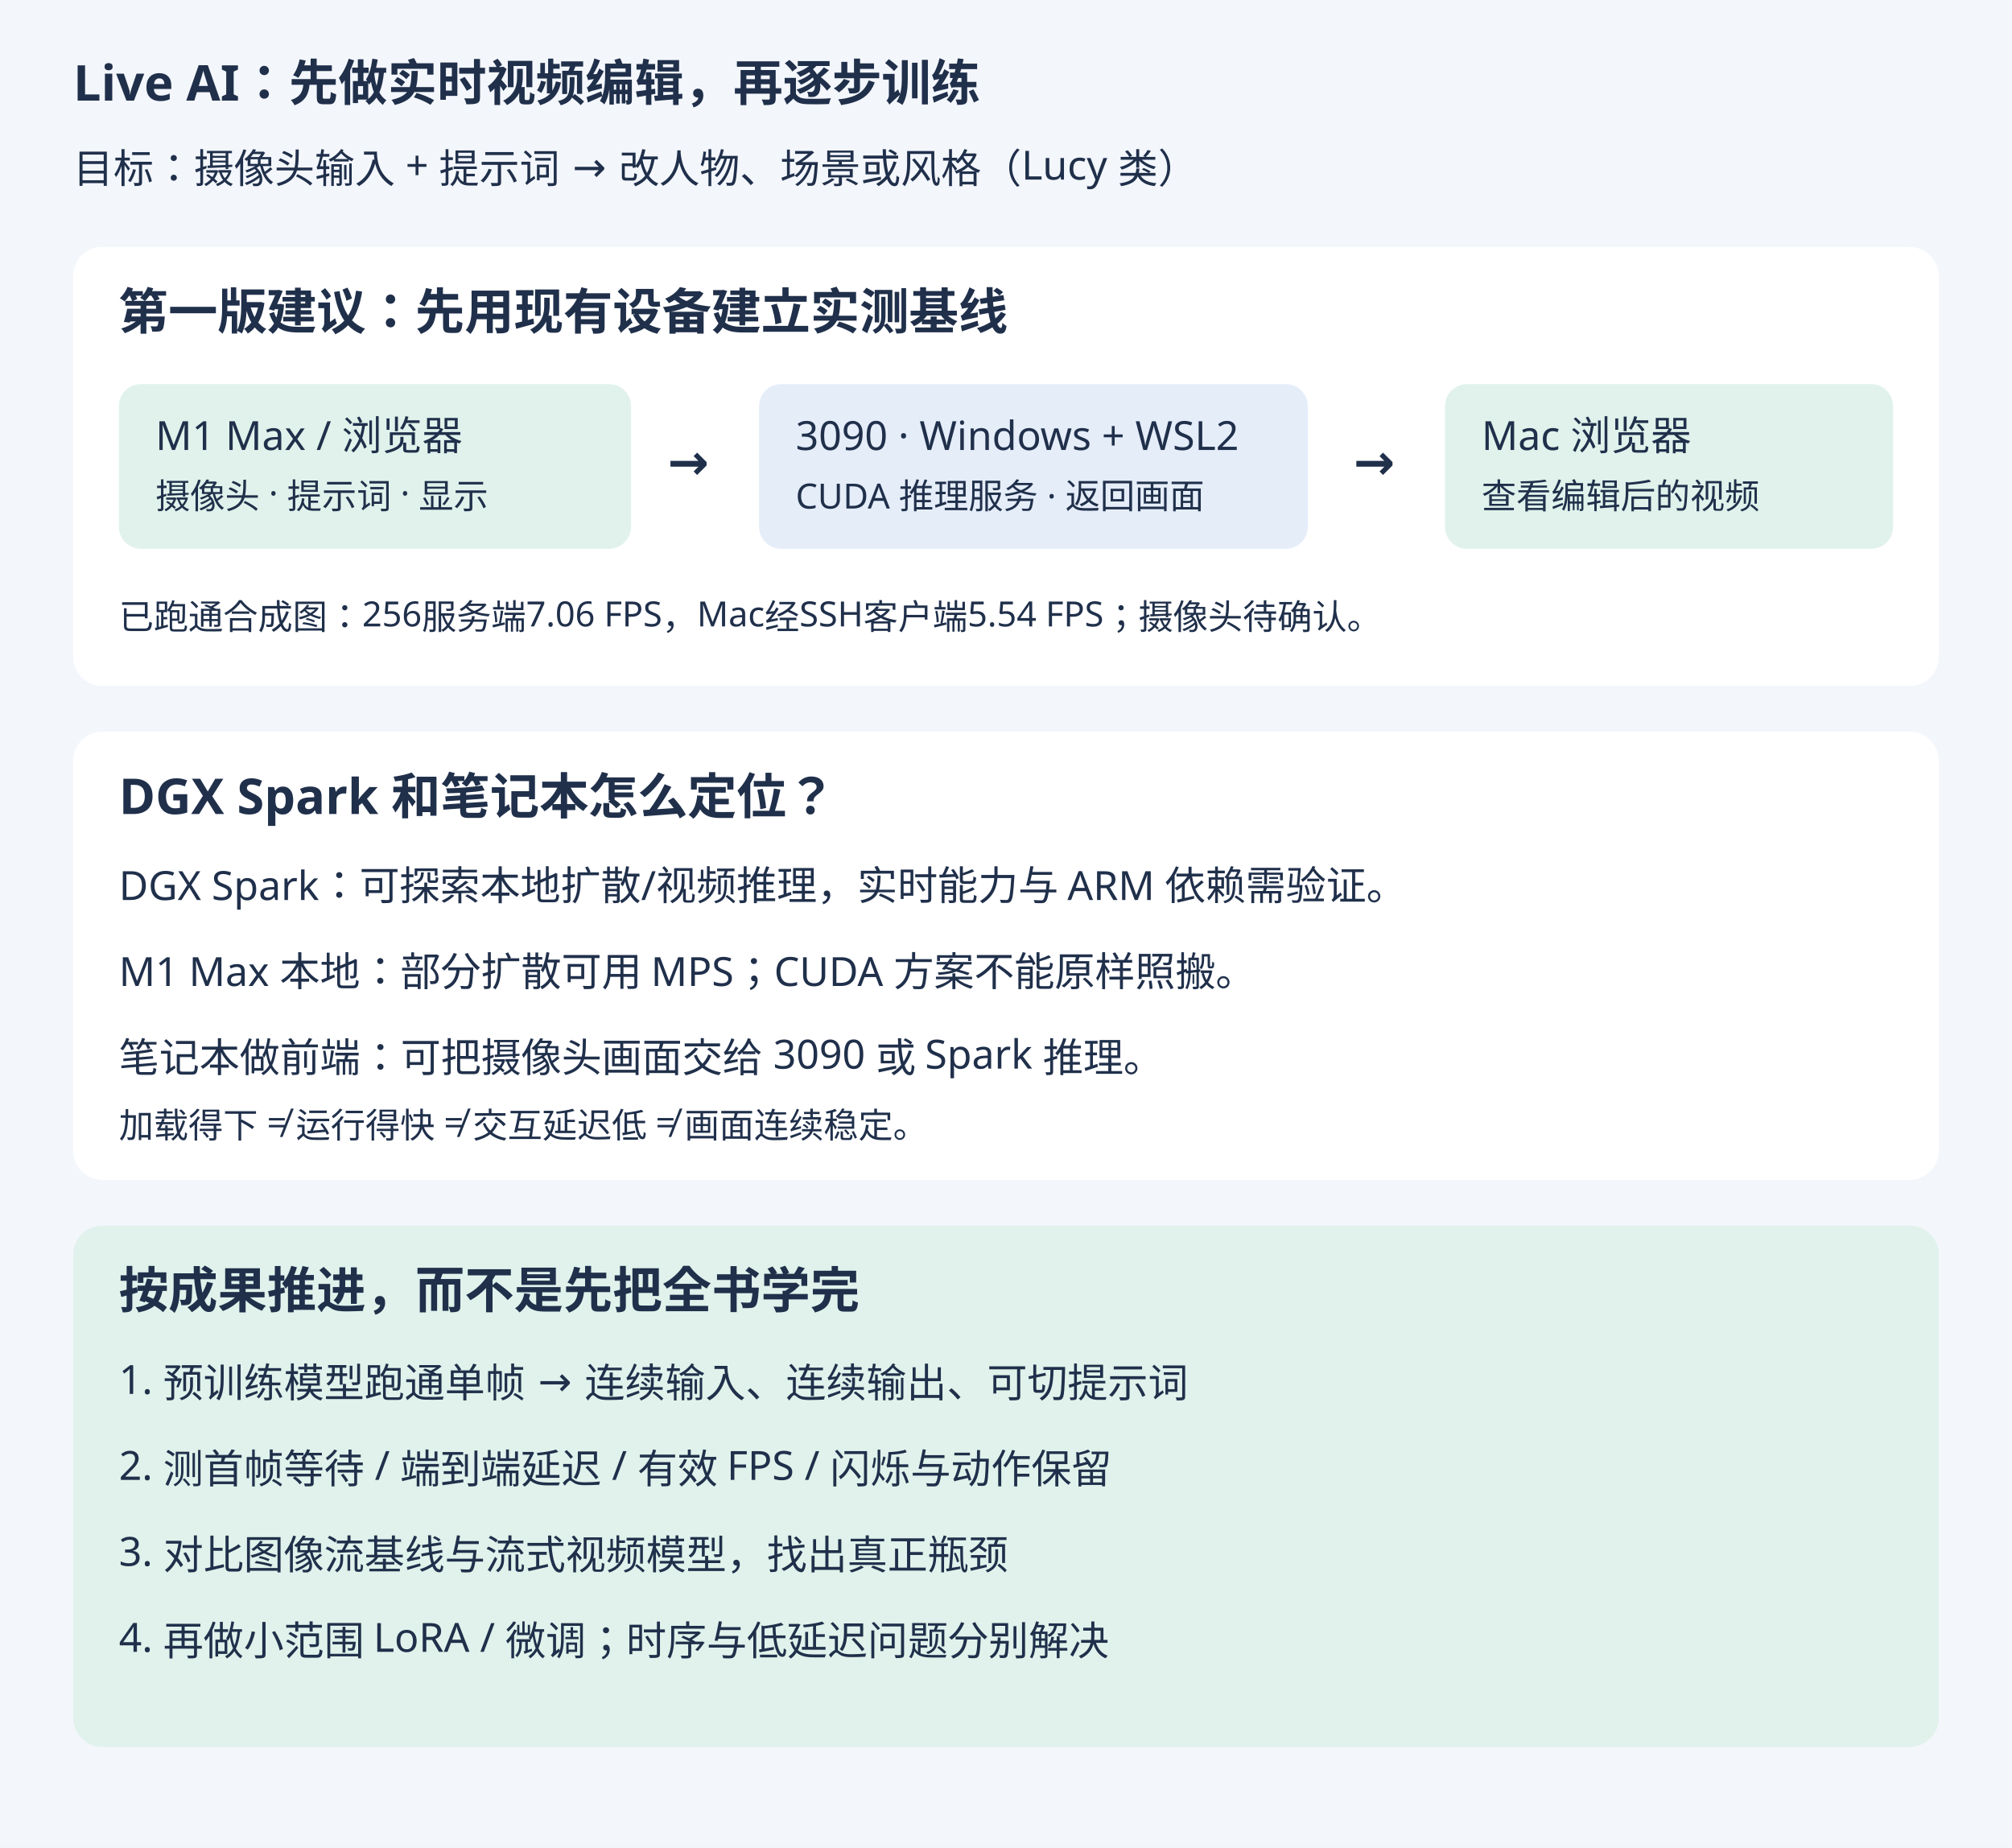
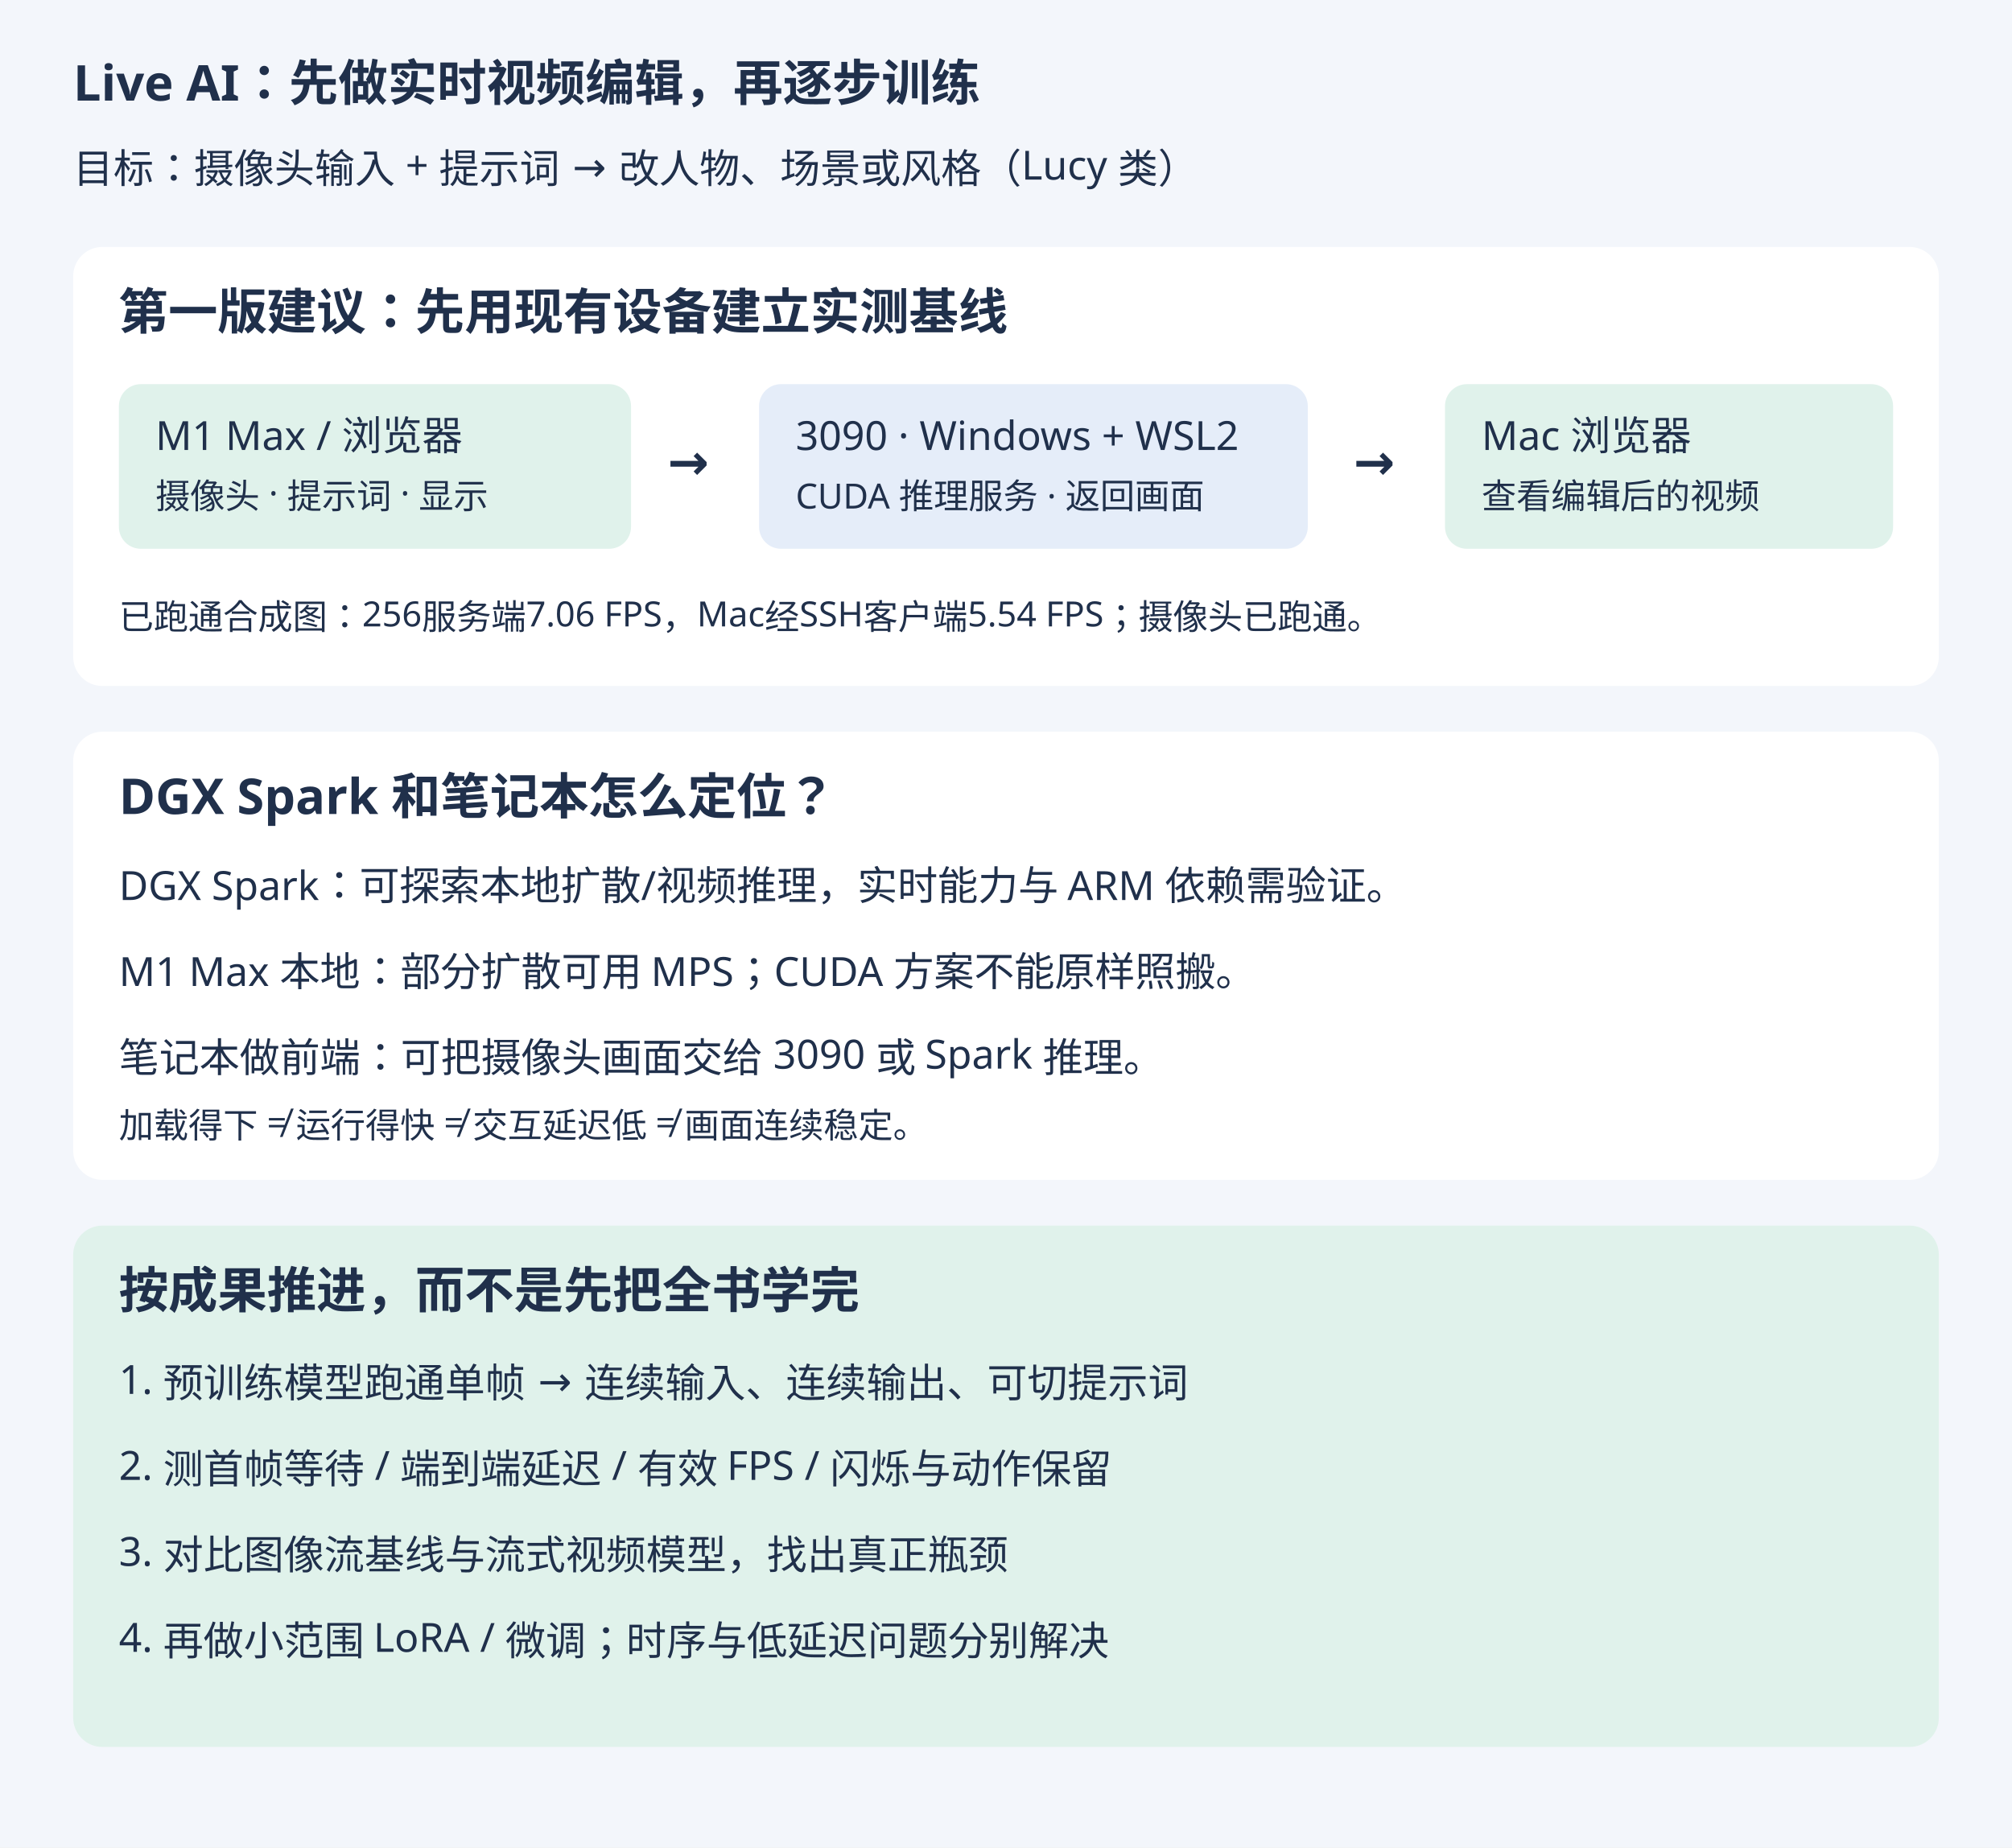
<svg xmlns="http://www.w3.org/2000/svg" width="1100" height="1010" viewBox="0 0 1100 1010">
  <style>text{font-family:"PingFang SC","Microsoft YaHei",sans-serif;fill:#20304b}.h{font-size:27px;font-weight:700}.t{font-size:22px}.sm{font-size:19px}</style>
  <rect width="1100" height="1010" fill="#f3f6fb" />
  <text x="40" y="55" class="h">Live AI：先做实时视频编辑，再逐步训练</text>
  <text x="40" y="100" class="t">目标：摄像头输入 + 提示词 → 改人物、场景或风格（Lucy 类）</text>
  <rect x="40" y="135" width="1020" height="240" rx="16" fill="white" />
  <text x="65" y="180" class="h">第一版建议：先用现有设备建立实测基线</text>
  <rect x="65" y="210" width="280" height="90" rx="12" fill="#e0f2eb" />
  <text x="85" y="246" class="t">M1 Max / 浏览器</text>
  <text x="85" y="278" class="sm">摄像头 · 提示词 · 显示</text>
  <text x="365" y="262" class="h">→</text>
  <rect x="415" y="210" width="300" height="90" rx="12" fill="#e5edf9" />
  <text x="435" y="246" class="t">3090 · Windows + WSL2</text>
  <text x="435" y="278" class="sm">CUDA 推理服务 · 返回画面</text>
  <text x="740" y="262" class="h">→</text>
  <rect x="790" y="210" width="245" height="90" rx="12" fill="#e0f2eb" />
  <text x="810" y="246" class="t">Mac 浏览器</text>
  <text x="810" y="278" class="sm">查看编辑后的视频</text>
-   <text x="65" y="344" class="sm">已跑通合成图：256服务端7.06 FPS，Mac经SSH客户端5.54 FPS；摄像头待确认。</text>
+   <text x="65" y="344" class="sm">已跑通合成图：256服务端7.06 FPS，Mac经SSH客户端5.54 FPS；摄像头已跑通。</text>
  <rect x="40" y="400" width="1020" height="245" rx="16" fill="white" />
  <text x="65" y="445" class="h">DGX Spark 和笔记本怎么定位？</text>
  <text x="65" y="492" class="t">DGX Spark：可探索本地扩散/视频推理，实时能力与 ARM 依赖需验证。</text>
  <text x="65" y="539" class="t">M1 Max 本地：部分扩散可用 MPS；CUDA 方案不能原样照搬。</text>
  <text x="65" y="586" class="t">笔记本做前端：可把摄像头画面交给 3090 或 Spark 推理。</text>
  <text x="65" y="622" class="sm">加载得下 ≠ 运行得快 ≠ 交互延迟低 ≠ 画面连续稳定。</text>
  <rect x="40" y="670" width="1020" height="285" rx="16" fill="#e0f2eb" />
  <text x="65" y="715" class="h">按成果推进，而不是先把全书学完</text>
  <text x="65" y="762" class="t">1. 预训练模型跑通单帧 → 连续输入、连续输出、可切提示词</text>
  <text x="65" y="809" class="t">2. 测首帧等待 / 端到端延迟 / 有效 FPS / 闪烁与动作保留</text>
  <text x="65" y="856" class="t">3. 对比图像流基线与流式视频模型，找出真正瓶颈</text>
  <text x="65" y="903" class="t">4. 再做小范围 LoRA / 微调；时序与低延迟问题分别解决</text>
</svg>
